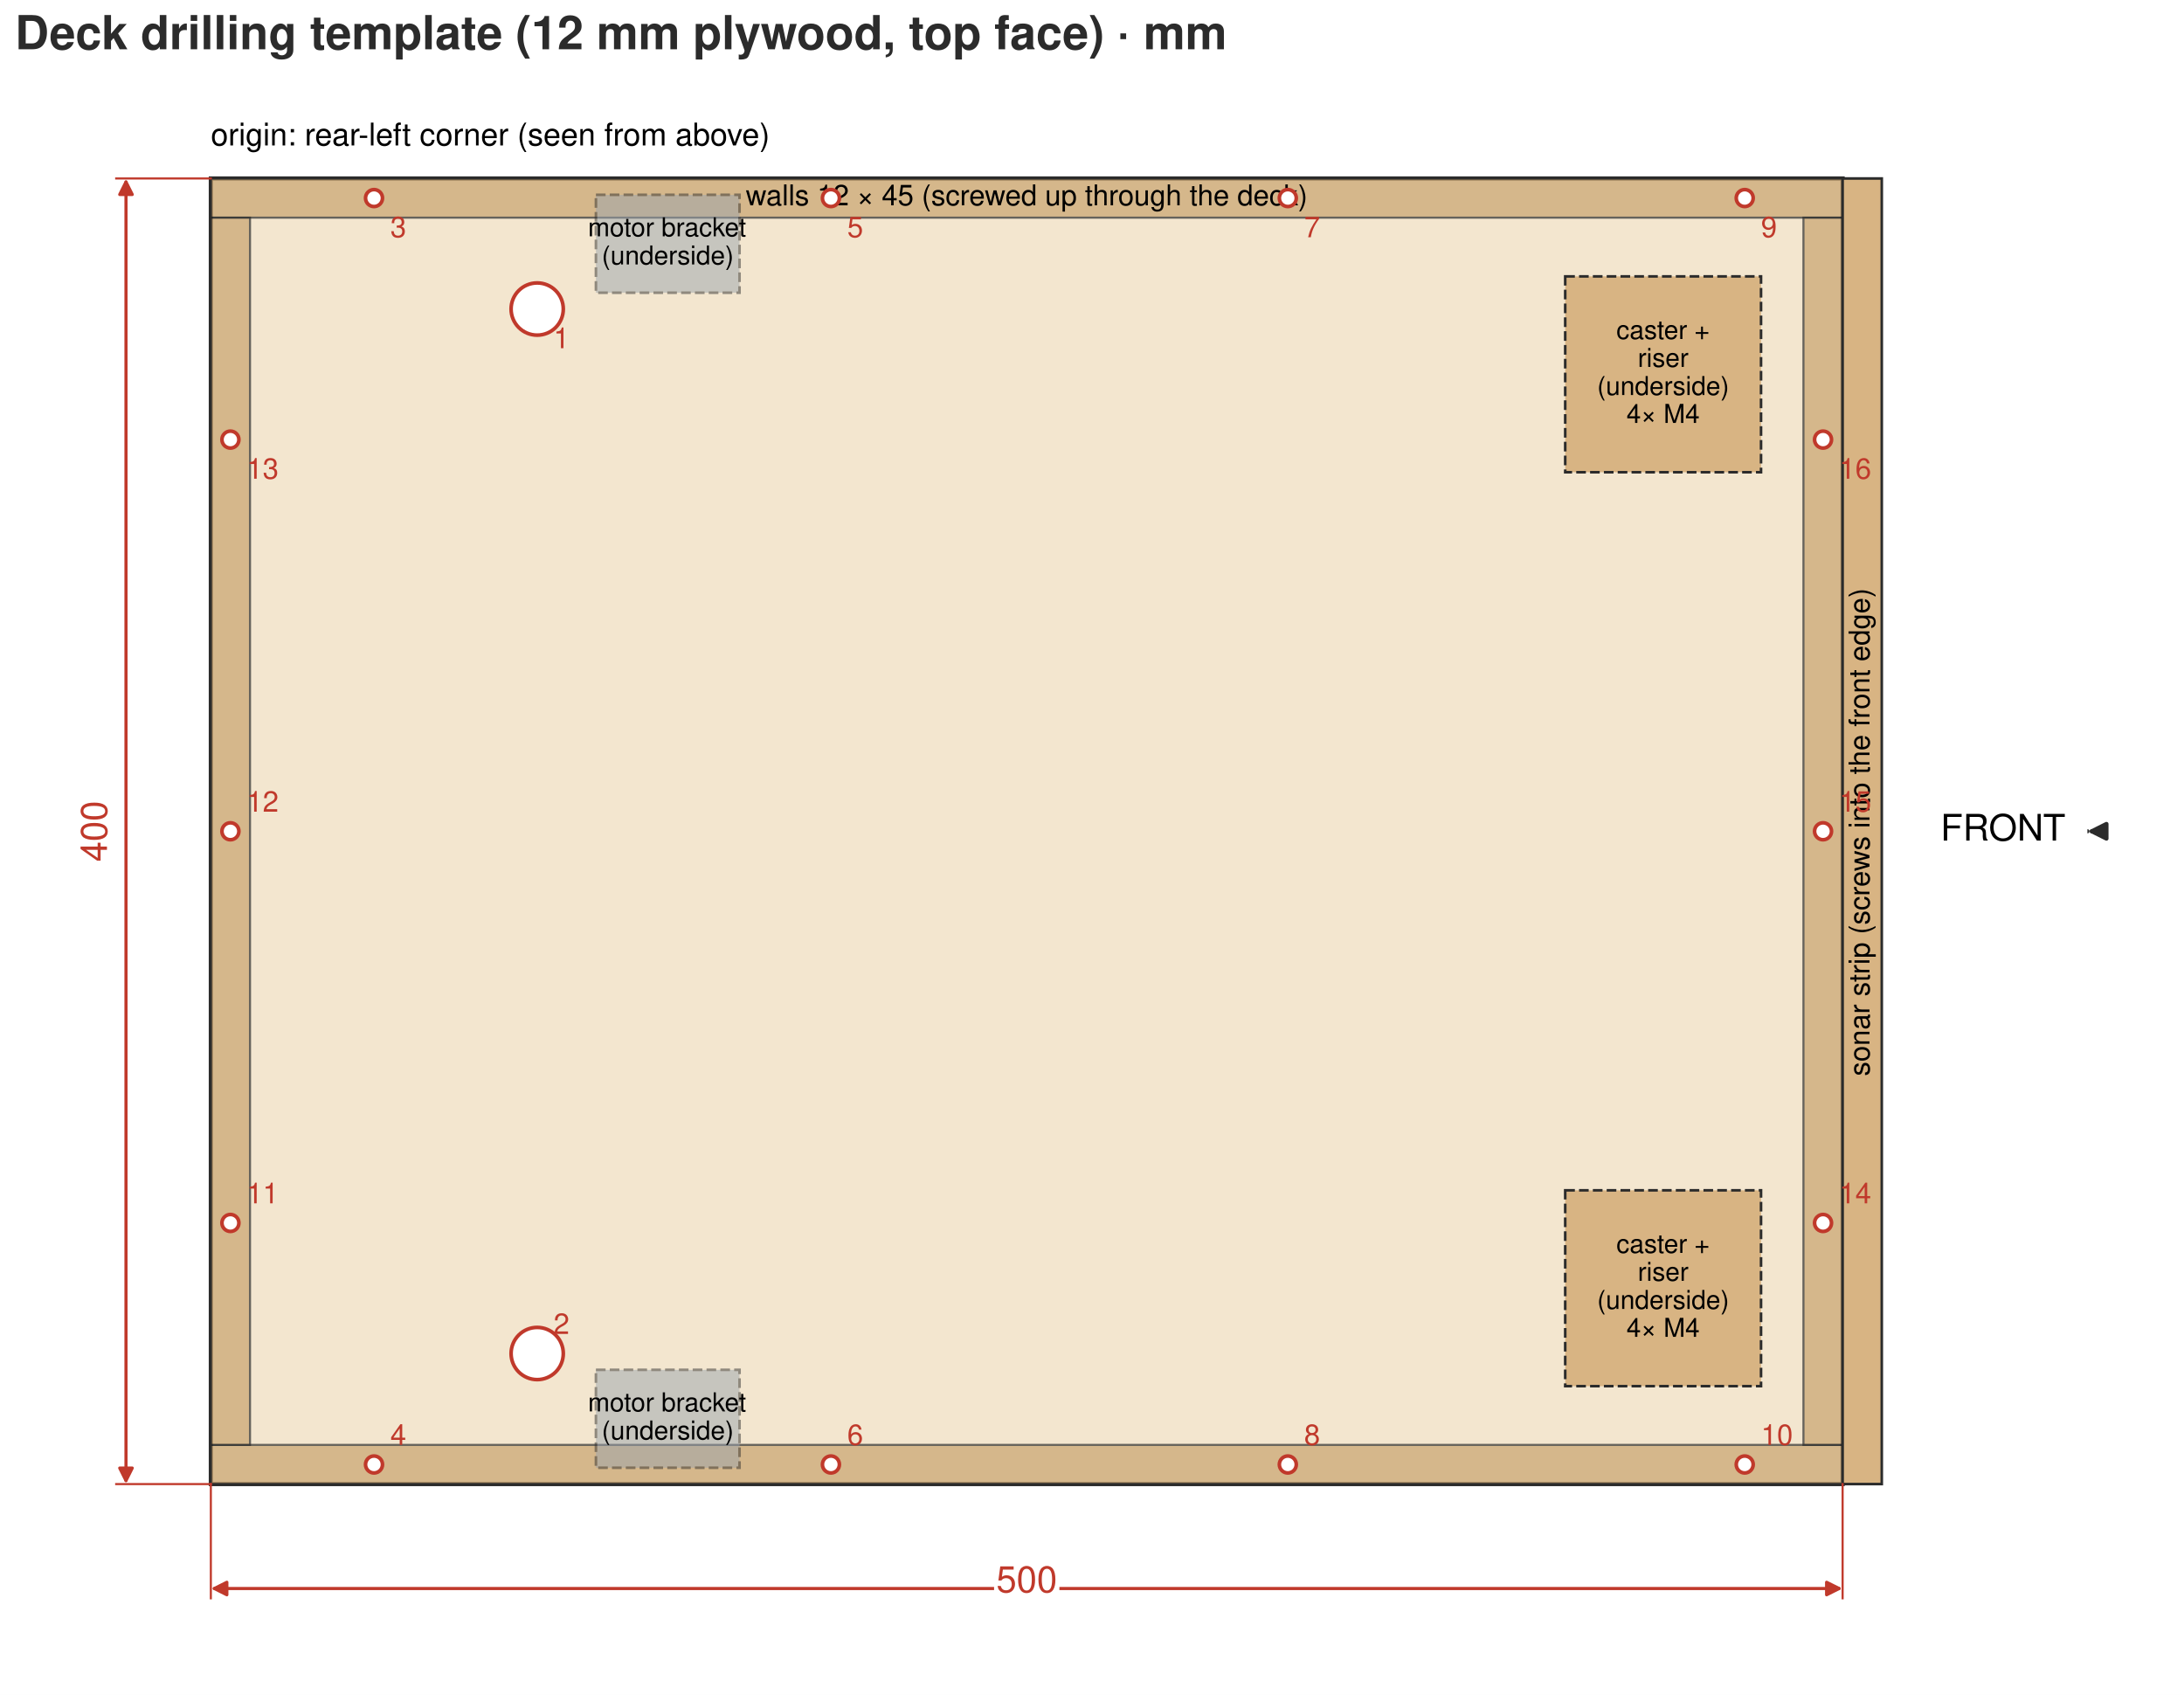
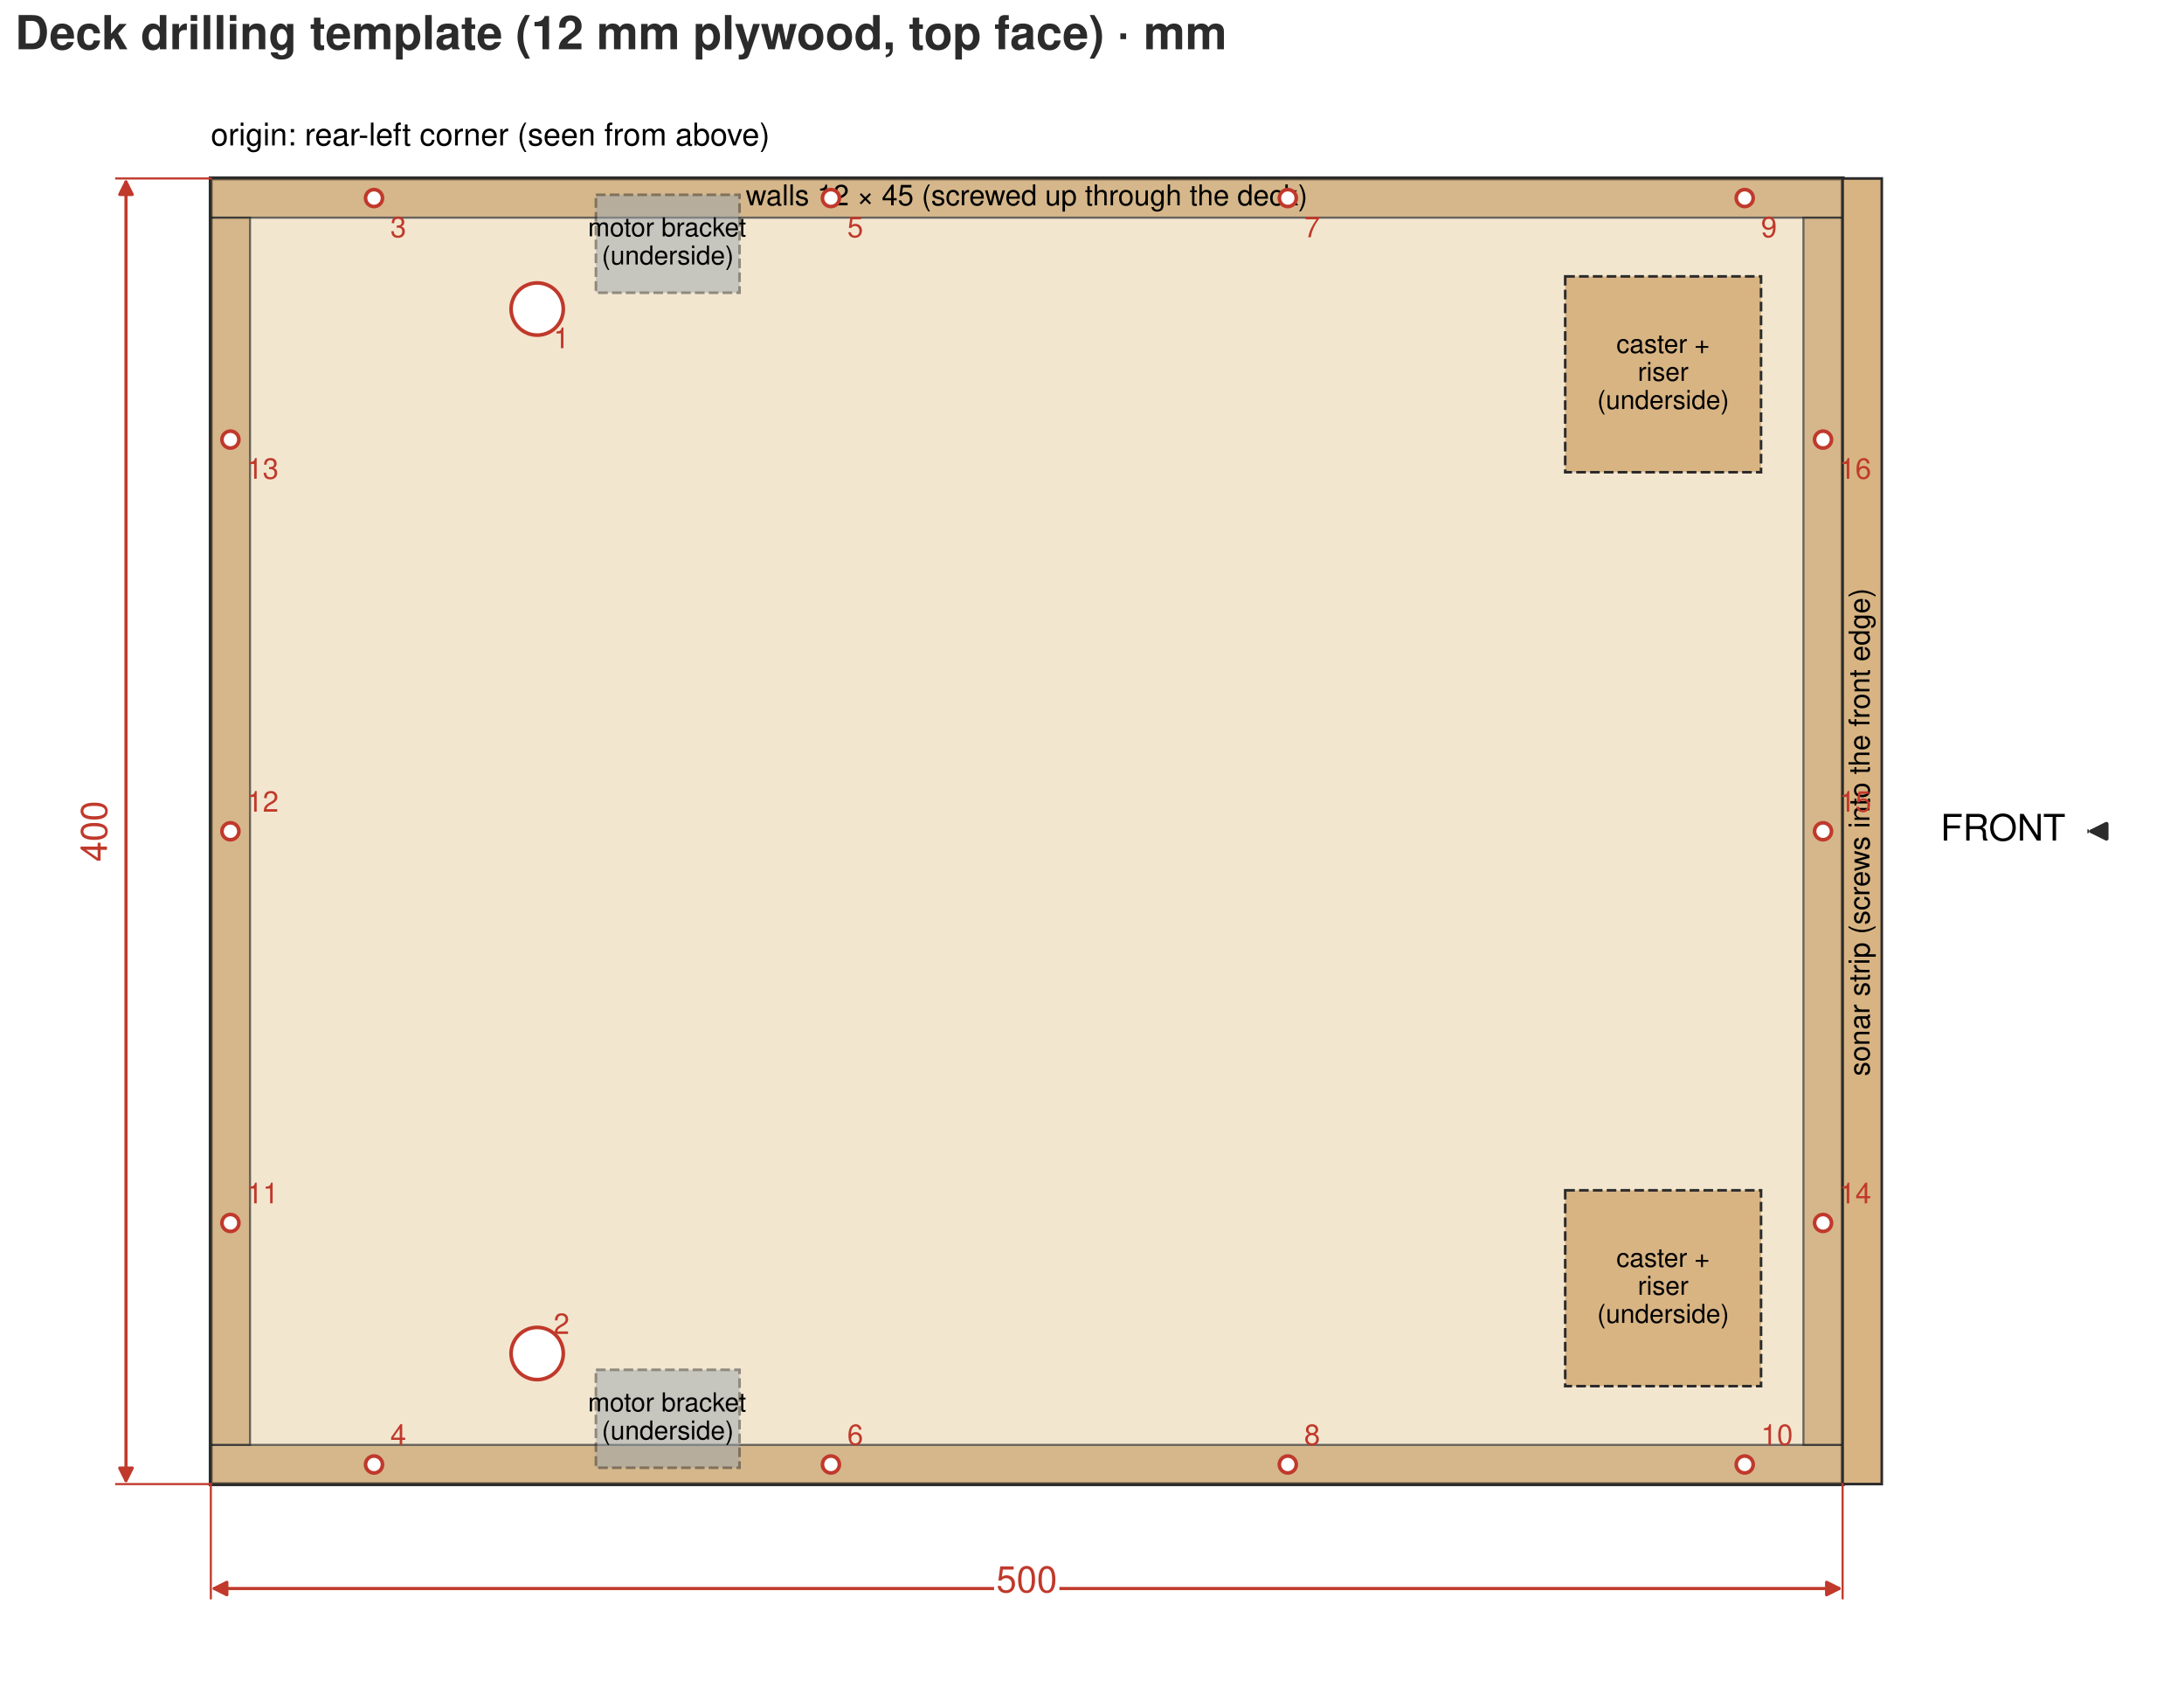
<svg xmlns="http://www.w3.org/2000/svg" width="418.68pt" height="324.883pt" viewBox="0 0 418.68 324.883" version="1.1">
  <defs>
    <style type="text/css">*{stroke-linejoin: round; stroke-linecap: butt}</style>
  </defs>
  <g id="figure_1">
    <g id="patch_1">
      <path d="M 0 324.883  L 418.68 324.883  L 418.68 0  L 0 0  z " style="fill: #ffffff" />
    </g>
    <g id="axes_1">
      <g id="patch_2">
-         <path d="M 40.418 34.211  L 353.236 34.211  L 353.236 284.465  L 40.418 284.465  z " clip-path="url(#p97b54b039e)" style="fill: #f3e6cf; stroke: #2b2b2b; stroke-width: 0.8; stroke-linejoin: miter" />
+         <path d="M 40.418 34.211  L 353.236 34.211  L 353.236 284.465  L 40.418 284.465  z " clip-path="url(#p52369a4476)" style="fill: #f3e6cf; stroke: #2b2b2b; stroke-width: 0.8; stroke-linejoin: miter" />
      </g>
      <g id="patch_3">
-         <path d="M 40.418 34.211  L 353.236 34.211  L 353.236 41.718  L 40.418 41.718  z " clip-path="url(#p97b54b039e)" style="fill: #c9a26d; opacity: 0.7; stroke: #2b2b2b; stroke-width: 0.4; stroke-linejoin: miter" />
+         <path d="M 40.418 34.211  L 353.236 34.211  L 353.236 41.718  L 40.418 41.718  z " clip-path="url(#p52369a4476)" style="fill: #c9a26d; opacity: 0.7; stroke: #2b2b2b; stroke-width: 0.4; stroke-linejoin: miter" />
      </g>
      <g id="patch_4">
-         <path d="M 40.418 276.958  L 353.236 276.958  L 353.236 284.465  L 40.418 284.465  z " clip-path="url(#p97b54b039e)" style="fill: #c9a26d; opacity: 0.7; stroke: #2b2b2b; stroke-width: 0.4; stroke-linejoin: miter" />
+         <path d="M 40.418 276.958  L 353.236 276.958  L 353.236 284.465  L 40.418 284.465  z " clip-path="url(#p52369a4476)" style="fill: #c9a26d; opacity: 0.7; stroke: #2b2b2b; stroke-width: 0.4; stroke-linejoin: miter" />
      </g>
      <g id="patch_5">
-         <path d="M 40.418 41.718  L 47.926 41.718  L 47.926 276.958  L 40.418 276.958  z " clip-path="url(#p97b54b039e)" style="fill: #c9a26d; opacity: 0.7; stroke: #2b2b2b; stroke-width: 0.4; stroke-linejoin: miter" />
+         <path d="M 40.418 41.718  L 47.926 41.718  L 47.926 276.958  L 40.418 276.958  z " clip-path="url(#p52369a4476)" style="fill: #c9a26d; opacity: 0.7; stroke: #2b2b2b; stroke-width: 0.4; stroke-linejoin: miter" />
      </g>
      <g id="patch_6">
-         <path d="M 345.729 41.718  L 353.236 41.718  L 353.236 276.958  L 345.729 276.958  z " clip-path="url(#p97b54b039e)" style="fill: #c9a26d; opacity: 0.7; stroke: #2b2b2b; stroke-width: 0.4; stroke-linejoin: miter" />
+         <path d="M 345.729 41.718  L 353.236 41.718  L 353.236 276.958  L 345.729 276.958  z " clip-path="url(#p52369a4476)" style="fill: #c9a26d; opacity: 0.7; stroke: #2b2b2b; stroke-width: 0.4; stroke-linejoin: miter" />
      </g>
      <g id="patch_7">
-         <path d="M 114.243 37.339  L 141.771 37.339  L 141.771 56.108  L 114.243 56.108  z " clip-path="url(#p97b54b039e)" style="fill: #9aa3ad; opacity: 0.5; stroke-dasharray: 1.85,0.8; stroke-dashoffset: 0; stroke: #2b2b2b; stroke-width: 0.5; stroke-linejoin: miter" />
+         <path d="M 114.243 37.339  L 141.771 37.339  L 141.771 56.108  L 114.243 56.108  z " clip-path="url(#p52369a4476)" style="fill: #9aa3ad; opacity: 0.5; stroke-dasharray: 1.85,0.8; stroke-dashoffset: 0; stroke: #2b2b2b; stroke-width: 0.5; stroke-linejoin: miter" />
      </g>
      <g id="patch_8">
-         <path d="M 300.057 52.98  L 337.595 52.98  L 337.595 90.518  L 300.057 90.518  z " clip-path="url(#p97b54b039e)" style="fill: #d8b483; stroke-dasharray: 1.85,0.8; stroke-dashoffset: 0; stroke: #2b2b2b; stroke-width: 0.5; stroke-linejoin: miter" />
+         <path d="M 300.057 52.98  L 337.595 52.98  L 337.595 90.518  L 300.057 90.518  z " clip-path="url(#p52369a4476)" style="fill: #d8b483; stroke-dasharray: 1.85,0.8; stroke-dashoffset: 0; stroke: #2b2b2b; stroke-width: 0.5; stroke-linejoin: miter" />
      </g>
      <g id="patch_9">
-         <path d="M 114.243 262.568  L 141.771 262.568  L 141.771 281.337  L 114.243 281.337  z " clip-path="url(#p97b54b039e)" style="fill: #9aa3ad; opacity: 0.5; stroke-dasharray: 1.85,0.8; stroke-dashoffset: 0; stroke: #2b2b2b; stroke-width: 0.5; stroke-linejoin: miter" />
+         <path d="M 114.243 262.568  L 141.771 262.568  L 141.771 281.337  L 114.243 281.337  z " clip-path="url(#p52369a4476)" style="fill: #9aa3ad; opacity: 0.5; stroke-dasharray: 1.85,0.8; stroke-dashoffset: 0; stroke: #2b2b2b; stroke-width: 0.5; stroke-linejoin: miter" />
      </g>
      <g id="patch_10">
-         <path d="M 300.057 228.158  L 337.595 228.158  L 337.595 265.696  L 300.057 265.696  z " clip-path="url(#p97b54b039e)" style="fill: #d8b483; stroke-dasharray: 1.85,0.8; stroke-dashoffset: 0; stroke: #2b2b2b; stroke-width: 0.5; stroke-linejoin: miter" />
+         <path d="M 300.057 228.158  L 337.595 228.158  L 337.595 265.696  L 300.057 265.696  z " clip-path="url(#p52369a4476)" style="fill: #d8b483; stroke-dasharray: 1.85,0.8; stroke-dashoffset: 0; stroke: #2b2b2b; stroke-width: 0.5; stroke-linejoin: miter" />
      </g>
      <g id="patch_11">
-         <path d="M 353.236 34.211  L 360.744 34.211  L 360.744 284.465  L 353.236 284.465  z " clip-path="url(#p97b54b039e)" style="fill: #d8b483; stroke: #2b2b2b; stroke-width: 0.5; stroke-linejoin: miter" />
+         <path d="M 353.236 34.211  L 360.744 34.211  L 360.744 284.465  L 353.236 284.465  z " clip-path="url(#p52369a4476)" style="fill: #d8b483; stroke: #2b2b2b; stroke-width: 0.5; stroke-linejoin: miter" />
      </g>
      <g id="text_1">
        <text style="font-size: 5.5px; font-family: 'Helvetica'; text-anchor: middle" x="196.827" y="39.361" transform="rotate(-0 196.8273 39.36096)">walls 12 × 45 (screwed up through the deck)</text>
      </g>
      <g id="text_2">
        <text style="font-size: 5px; font-family: 'Helvetica'" transform="translate(112.7252 45.30049)">motor bracket</text>
        <text style="font-size: 5px; font-family: 'Helvetica'" transform="translate(115.3631 50.6908)">(underside)</text>
      </g>
      <g id="text_3">
-         <text style="font-size: 5px; font-family: 'Helvetica'" transform="translate(309.8643 64.9797)">caster +</text>
-         <text style="font-size: 5px; font-family: 'Helvetica'" transform="translate(313.9658 70.32595)">riser</text>
-         <text style="font-size: 5px; font-family: 'Helvetica'" transform="translate(306.1822 75.71626)">(underside)</text>
-         <text style="font-size: 5px; font-family: 'Helvetica'" transform="translate(311.8088 81.06251)">4× M4</text>
+         <text style="font-size: 5px; font-family: 'Helvetica'" transform="translate(309.8643 67.65282)">caster +</text>
+         <text style="font-size: 5px; font-family: 'Helvetica'" transform="translate(313.9658 72.99907)">riser</text>
+         <text style="font-size: 5px; font-family: 'Helvetica'" transform="translate(306.1822 78.38938)">(underside)</text>
      </g>
      <g id="text_4">
        <text style="font-size: 5px; font-family: 'Helvetica'" transform="translate(112.7252 270.5296)">motor bracket</text>
        <text style="font-size: 5px; font-family: 'Helvetica'" transform="translate(115.3631 275.9199)">(underside)</text>
      </g>
      <g id="text_5">
-         <text style="font-size: 5px; font-family: 'Helvetica'" transform="translate(309.8643 240.1579)">caster +</text>
-         <text style="font-size: 5px; font-family: 'Helvetica'" transform="translate(313.9658 245.5041)">riser</text>
-         <text style="font-size: 5px; font-family: 'Helvetica'" transform="translate(306.1822 250.8944)">(underside)</text>
-         <text style="font-size: 5px; font-family: 'Helvetica'" transform="translate(311.8088 256.2407)">4× M4</text>
+         <text style="font-size: 5px; font-family: 'Helvetica'" transform="translate(309.8643 242.831)">caster +</text>
+         <text style="font-size: 5px; font-family: 'Helvetica'" transform="translate(313.9658 248.1773)">riser</text>
+         <text style="font-size: 5px; font-family: 'Helvetica'" transform="translate(306.1822 253.5676)">(underside)</text>
      </g>
      <g id="text_6">
        <text style="font-size: 5.5px; font-family: 'Helvetica'" transform="translate(358.3867 206.2577) rotate(-90)">sonar strip (screws into the front edge)</text>
      </g>
      <g id="patch_12">
        <path d="M 401.01 159.338  Q 400.137 159.338 400.159 159.338  " style="fill: none; stroke: #2b2b2b; stroke-width: 0.8; stroke-linecap: round" />
        <path d="M 403.81 160.738  L 401.01 159.338  L 403.81 157.938  z " style="fill: #2b2b2b; stroke: #2b2b2b; stroke-width: 0.8; stroke-linecap: round" />
      </g>
      <g id="text_7">
        <text style="font-size: 7px; font-family: 'Helvetica'; text-anchor: start" x="372.005" y="161.119" transform="rotate(-0 372.0055 161.1191)">FRONT</text>
      </g>
      <g id="text_8">
        <text style="font-size: 6px; font-family: 'Helvetica'; text-anchor: start" x="40.418" y="27.878" transform="rotate(-0 40.41818 27.87806)">origin: rear-left corner (seen from above)</text>
      </g>
      <g id="text_9">
        <text style="font-weight: 700; font-size: 9px; font-family: 'Helvetica'; text-anchor: start; fill: #2b2b2b" x="2.88" y="9.442" transform="rotate(-0 2.88 9.441562)">Deck drilling template (12 mm plywood, top face)  ·  mm</text>
      </g>
      <g id="patch_13">
-         <path d="M 102.982 54.231  C 104.309 54.231 105.582 54.758 106.521 55.697  C 107.46 56.636 107.987 57.909 107.987 59.236  C 107.987 60.563 107.46 61.837 106.521 62.775  C 105.582 63.714 104.309 64.241 102.982 64.241  C 101.654 64.241 100.381 63.714 99.443 62.775  C 98.504 61.837 97.977 60.563 97.977 59.236  C 97.977 57.909 98.504 56.636 99.443 55.697  C 100.381 54.758 101.654 54.231 102.982 54.231  z " clip-path="url(#p97b54b039e)" style="fill: #ffffff; stroke: #c0392b; stroke-width: 0.7; stroke-linejoin: miter" />
+         <path d="M 102.982 54.231  C 104.309 54.231 105.582 54.758 106.521 55.697  C 107.46 56.636 107.987 57.909 107.987 59.236  C 107.987 60.563 107.46 61.837 106.521 62.775  C 105.582 63.714 104.309 64.241 102.982 64.241  C 101.654 64.241 100.381 63.714 99.443 62.775  C 98.504 61.837 97.977 60.563 97.977 59.236  C 97.977 57.909 98.504 56.636 99.443 55.697  C 100.381 54.758 101.654 54.231 102.982 54.231  z " clip-path="url(#p52369a4476)" style="fill: #ffffff; stroke: #c0392b; stroke-width: 0.7; stroke-linejoin: miter" />
      </g>
      <g id="patch_14">
-         <path d="M 102.982 254.435  C 104.309 254.435 105.582 254.962 106.521 255.901  C 107.46 256.839 107.987 258.112 107.987 259.44  C 107.987 260.767 107.46 262.04 106.521 262.979  C 105.582 263.917 104.309 264.445 102.982 264.445  C 101.654 264.445 100.381 263.917 99.443 262.979  C 98.504 262.04 97.977 260.767 97.977 259.44  C 97.977 258.112 98.504 256.839 99.443 255.901  C 100.381 254.962 101.654 254.435 102.982 254.435  z " clip-path="url(#p97b54b039e)" style="fill: #ffffff; stroke: #c0392b; stroke-width: 0.7; stroke-linejoin: miter" />
+         <path d="M 102.982 254.435  C 104.309 254.435 105.582 254.962 106.521 255.901  C 107.46 256.839 107.987 258.112 107.987 259.44  C 107.987 260.767 107.46 262.04 106.521 262.979  C 105.582 263.917 104.309 264.445 102.982 264.445  C 101.654 264.445 100.381 263.917 99.443 262.979  C 98.504 262.04 97.977 260.767 97.977 259.44  C 97.977 258.112 98.504 256.839 99.443 255.901  C 100.381 254.962 101.654 254.435 102.982 254.435  z " clip-path="url(#p52369a4476)" style="fill: #ffffff; stroke: #c0392b; stroke-width: 0.7; stroke-linejoin: miter" />
      </g>
      <g id="patch_15">
-         <path d="M 71.7 36.338  C 72.131 36.338 72.545 36.509 72.85 36.814  C 73.155 37.119 73.327 37.533 73.327 37.964  C 73.327 38.396 73.155 38.81 72.85 39.115  C 72.545 39.42 72.131 39.591 71.7 39.591  C 71.269 39.591 70.855 39.42 70.55 39.115  C 70.245 38.81 70.073 38.396 70.073 37.964  C 70.073 37.533 70.245 37.119 70.55 36.814  C 70.855 36.509 71.269 36.338 71.7 36.338  z " clip-path="url(#p97b54b039e)" style="fill: #ffffff; stroke: #c0392b; stroke-width: 0.7; stroke-linejoin: miter" />
+         <path d="M 71.7 36.338  C 72.131 36.338 72.545 36.509 72.85 36.814  C 73.155 37.119 73.327 37.533 73.327 37.964  C 73.327 38.396 73.155 38.81 72.85 39.115  C 72.545 39.42 72.131 39.591 71.7 39.591  C 71.269 39.591 70.855 39.42 70.55 39.115  C 70.245 38.81 70.073 38.396 70.073 37.964  C 70.073 37.533 70.245 37.119 70.55 36.814  C 70.855 36.509 71.269 36.338 71.7 36.338  z " clip-path="url(#p52369a4476)" style="fill: #ffffff; stroke: #c0392b; stroke-width: 0.7; stroke-linejoin: miter" />
      </g>
      <g id="patch_16">
-         <path d="M 71.7 279.085  C 72.131 279.085 72.545 279.256 72.85 279.561  C 73.155 279.866 73.327 280.28 73.327 280.711  C 73.327 281.143 73.155 281.557 72.85 281.862  C 72.545 282.167 72.131 282.338 71.7 282.338  C 71.269 282.338 70.855 282.167 70.55 281.862  C 70.245 281.557 70.073 281.143 70.073 280.711  C 70.073 280.28 70.245 279.866 70.55 279.561  C 70.855 279.256 71.269 279.085 71.7 279.085  z " clip-path="url(#p97b54b039e)" style="fill: #ffffff; stroke: #c0392b; stroke-width: 0.7; stroke-linejoin: miter" />
+         <path d="M 71.7 279.085  C 72.131 279.085 72.545 279.256 72.85 279.561  C 73.155 279.866 73.327 280.28 73.327 280.711  C 73.327 281.143 73.155 281.557 72.85 281.862  C 72.545 282.167 72.131 282.338 71.7 282.338  C 71.269 282.338 70.855 282.167 70.55 281.862  C 70.245 281.557 70.073 281.143 70.073 280.711  C 70.073 280.28 70.245 279.866 70.55 279.561  C 70.855 279.256 71.269 279.085 71.7 279.085  z " clip-path="url(#p52369a4476)" style="fill: #ffffff; stroke: #c0392b; stroke-width: 0.7; stroke-linejoin: miter" />
      </g>
      <g id="patch_17">
-         <path d="M 159.289 36.338  C 159.72 36.338 160.134 36.509 160.439 36.814  C 160.744 37.119 160.916 37.533 160.916 37.964  C 160.916 38.396 160.744 38.81 160.439 39.115  C 160.134 39.42 159.72 39.591 159.289 39.591  C 158.858 39.591 158.444 39.42 158.139 39.115  C 157.834 38.81 157.662 38.396 157.662 37.964  C 157.662 37.533 157.834 37.119 158.139 36.814  C 158.444 36.509 158.858 36.338 159.289 36.338  z " clip-path="url(#p97b54b039e)" style="fill: #ffffff; stroke: #c0392b; stroke-width: 0.7; stroke-linejoin: miter" />
+         <path d="M 159.289 36.338  C 159.72 36.338 160.134 36.509 160.439 36.814  C 160.744 37.119 160.916 37.533 160.916 37.964  C 160.916 38.396 160.744 38.81 160.439 39.115  C 160.134 39.42 159.72 39.591 159.289 39.591  C 158.858 39.591 158.444 39.42 158.139 39.115  C 157.834 38.81 157.662 38.396 157.662 37.964  C 157.662 37.533 157.834 37.119 158.139 36.814  C 158.444 36.509 158.858 36.338 159.289 36.338  z " clip-path="url(#p52369a4476)" style="fill: #ffffff; stroke: #c0392b; stroke-width: 0.7; stroke-linejoin: miter" />
      </g>
      <g id="patch_18">
-         <path d="M 159.289 279.085  C 159.72 279.085 160.134 279.256 160.439 279.561  C 160.744 279.866 160.916 280.28 160.916 280.711  C 160.916 281.143 160.744 281.557 160.439 281.862  C 160.134 282.167 159.72 282.338 159.289 282.338  C 158.858 282.338 158.444 282.167 158.139 281.862  C 157.834 281.557 157.662 281.143 157.662 280.711  C 157.662 280.28 157.834 279.866 158.139 279.561  C 158.444 279.256 158.858 279.085 159.289 279.085  z " clip-path="url(#p97b54b039e)" style="fill: #ffffff; stroke: #c0392b; stroke-width: 0.7; stroke-linejoin: miter" />
+         <path d="M 159.289 279.085  C 159.72 279.085 160.134 279.256 160.439 279.561  C 160.744 279.866 160.916 280.28 160.916 280.711  C 160.916 281.143 160.744 281.557 160.439 281.862  C 160.134 282.167 159.72 282.338 159.289 282.338  C 158.858 282.338 158.444 282.167 158.139 281.862  C 157.834 281.557 157.662 281.143 157.662 280.711  C 157.662 280.28 157.834 279.866 158.139 279.561  C 158.444 279.256 158.858 279.085 159.289 279.085  z " clip-path="url(#p52369a4476)" style="fill: #ffffff; stroke: #c0392b; stroke-width: 0.7; stroke-linejoin: miter" />
      </g>
      <g id="patch_19">
-         <path d="M 246.878 36.338  C 247.31 36.338 247.723 36.509 248.028 36.814  C 248.333 37.119 248.505 37.533 248.505 37.964  C 248.505 38.396 248.333 38.81 248.028 39.115  C 247.723 39.42 247.31 39.591 246.878 39.591  C 246.447 39.591 246.033 39.42 245.728 39.115  C 245.423 38.81 245.252 38.396 245.252 37.964  C 245.252 37.533 245.423 37.119 245.728 36.814  C 246.033 36.509 246.447 36.338 246.878 36.338  z " clip-path="url(#p97b54b039e)" style="fill: #ffffff; stroke: #c0392b; stroke-width: 0.7; stroke-linejoin: miter" />
+         <path d="M 246.878 36.338  C 247.31 36.338 247.723 36.509 248.028 36.814  C 248.333 37.119 248.505 37.533 248.505 37.964  C 248.505 38.396 248.333 38.81 248.028 39.115  C 247.723 39.42 247.31 39.591 246.878 39.591  C 246.447 39.591 246.033 39.42 245.728 39.115  C 245.423 38.81 245.252 38.396 245.252 37.964  C 245.252 37.533 245.423 37.119 245.728 36.814  C 246.033 36.509 246.447 36.338 246.878 36.338  z " clip-path="url(#p52369a4476)" style="fill: #ffffff; stroke: #c0392b; stroke-width: 0.7; stroke-linejoin: miter" />
      </g>
      <g id="patch_20">
-         <path d="M 246.878 279.085  C 247.31 279.085 247.723 279.256 248.028 279.561  C 248.333 279.866 248.505 280.28 248.505 280.711  C 248.505 281.143 248.333 281.557 248.028 281.862  C 247.723 282.167 247.31 282.338 246.878 282.338  C 246.447 282.338 246.033 282.167 245.728 281.862  C 245.423 281.557 245.252 281.143 245.252 280.711  C 245.252 280.28 245.423 279.866 245.728 279.561  C 246.033 279.256 246.447 279.085 246.878 279.085  z " clip-path="url(#p97b54b039e)" style="fill: #ffffff; stroke: #c0392b; stroke-width: 0.7; stroke-linejoin: miter" />
+         <path d="M 246.878 279.085  C 247.31 279.085 247.723 279.256 248.028 279.561  C 248.333 279.866 248.505 280.28 248.505 280.711  C 248.505 281.143 248.333 281.557 248.028 281.862  C 247.723 282.167 247.31 282.338 246.878 282.338  C 246.447 282.338 246.033 282.167 245.728 281.862  C 245.423 281.557 245.252 281.143 245.252 280.711  C 245.252 280.28 245.423 279.866 245.728 279.561  C 246.033 279.256 246.447 279.085 246.878 279.085  z " clip-path="url(#p52369a4476)" style="fill: #ffffff; stroke: #c0392b; stroke-width: 0.7; stroke-linejoin: miter" />
      </g>
      <g id="patch_21">
-         <path d="M 334.467 36.338  C 334.899 36.338 335.312 36.509 335.617 36.814  C 335.923 37.119 336.094 37.533 336.094 37.964  C 336.094 38.396 335.923 38.81 335.617 39.115  C 335.312 39.42 334.899 39.591 334.467 39.591  C 334.036 39.591 333.622 39.42 333.317 39.115  C 333.012 38.81 332.841 38.396 332.841 37.964  C 332.841 37.533 333.012 37.119 333.317 36.814  C 333.622 36.509 334.036 36.338 334.467 36.338  z " clip-path="url(#p97b54b039e)" style="fill: #ffffff; stroke: #c0392b; stroke-width: 0.7; stroke-linejoin: miter" />
+         <path d="M 334.467 36.338  C 334.899 36.338 335.312 36.509 335.617 36.814  C 335.923 37.119 336.094 37.533 336.094 37.964  C 336.094 38.396 335.923 38.81 335.617 39.115  C 335.312 39.42 334.899 39.591 334.467 39.591  C 334.036 39.591 333.622 39.42 333.317 39.115  C 333.012 38.81 332.841 38.396 332.841 37.964  C 332.841 37.533 333.012 37.119 333.317 36.814  C 333.622 36.509 334.036 36.338 334.467 36.338  z " clip-path="url(#p52369a4476)" style="fill: #ffffff; stroke: #c0392b; stroke-width: 0.7; stroke-linejoin: miter" />
      </g>
      <g id="patch_22">
-         <path d="M 334.467 279.085  C 334.899 279.085 335.312 279.256 335.617 279.561  C 335.923 279.866 336.094 280.28 336.094 280.711  C 336.094 281.143 335.923 281.557 335.617 281.862  C 335.312 282.167 334.899 282.338 334.467 282.338  C 334.036 282.338 333.622 282.167 333.317 281.862  C 333.012 281.557 332.841 281.143 332.841 280.711  C 332.841 280.28 333.012 279.866 333.317 279.561  C 333.622 279.256 334.036 279.085 334.467 279.085  z " clip-path="url(#p97b54b039e)" style="fill: #ffffff; stroke: #c0392b; stroke-width: 0.7; stroke-linejoin: miter" />
+         <path d="M 334.467 279.085  C 334.899 279.085 335.312 279.256 335.617 279.561  C 335.923 279.866 336.094 280.28 336.094 280.711  C 336.094 281.143 335.923 281.557 335.617 281.862  C 335.312 282.167 334.899 282.338 334.467 282.338  C 334.036 282.338 333.622 282.167 333.317 281.862  C 333.012 281.557 332.841 281.143 332.841 280.711  C 332.841 280.28 333.012 279.866 333.317 279.561  C 333.622 279.256 334.036 279.085 334.467 279.085  z " clip-path="url(#p52369a4476)" style="fill: #ffffff; stroke: #c0392b; stroke-width: 0.7; stroke-linejoin: miter" />
      </g>
      <g id="patch_23">
-         <path d="M 44.172 232.788  C 44.603 232.788 45.017 232.959 45.322 233.264  C 45.627 233.569 45.799 233.983 45.799 234.414  C 45.799 234.846 45.627 235.259 45.322 235.565  C 45.017 235.87 44.603 236.041 44.172 236.041  C 43.741 236.041 43.327 235.87 43.022 235.565  C 42.717 235.259 42.545 234.846 42.545 234.414  C 42.545 233.983 42.717 233.569 43.022 233.264  C 43.327 232.959 43.741 232.788 44.172 232.788  z " clip-path="url(#p97b54b039e)" style="fill: #ffffff; stroke: #c0392b; stroke-width: 0.7; stroke-linejoin: miter" />
+         <path d="M 44.172 232.788  C 44.603 232.788 45.017 232.959 45.322 233.264  C 45.627 233.569 45.799 233.983 45.799 234.414  C 45.799 234.846 45.627 235.259 45.322 235.565  C 45.017 235.87 44.603 236.041 44.172 236.041  C 43.741 236.041 43.327 235.87 43.022 235.565  C 42.717 235.259 42.545 234.846 42.545 234.414  C 42.545 233.983 42.717 233.569 43.022 233.264  C 43.327 232.959 43.741 232.788 44.172 232.788  z " clip-path="url(#p52369a4476)" style="fill: #ffffff; stroke: #c0392b; stroke-width: 0.7; stroke-linejoin: miter" />
      </g>
      <g id="patch_24">
-         <path d="M 44.172 157.711  C 44.603 157.711 45.017 157.883 45.322 158.188  C 45.627 158.493 45.799 158.907 45.799 159.338  C 45.799 159.769 45.627 160.183 45.322 160.488  C 45.017 160.793 44.603 160.965 44.172 160.965  C 43.741 160.965 43.327 160.793 43.022 160.488  C 42.717 160.183 42.545 159.769 42.545 159.338  C 42.545 158.907 42.717 158.493 43.022 158.188  C 43.327 157.883 43.741 157.711 44.172 157.711  z " clip-path="url(#p97b54b039e)" style="fill: #ffffff; stroke: #c0392b; stroke-width: 0.7; stroke-linejoin: miter" />
+         <path d="M 44.172 157.711  C 44.603 157.711 45.017 157.883 45.322 158.188  C 45.627 158.493 45.799 158.907 45.799 159.338  C 45.799 159.769 45.627 160.183 45.322 160.488  C 45.017 160.793 44.603 160.965 44.172 160.965  C 43.741 160.965 43.327 160.793 43.022 160.488  C 42.717 160.183 42.545 159.769 42.545 159.338  C 42.545 158.907 42.717 158.493 43.022 158.188  C 43.327 157.883 43.741 157.711 44.172 157.711  z " clip-path="url(#p52369a4476)" style="fill: #ffffff; stroke: #c0392b; stroke-width: 0.7; stroke-linejoin: miter" />
      </g>
      <g id="patch_25">
-         <path d="M 44.172 82.635  C 44.603 82.635 45.017 82.806 45.322 83.111  C 45.627 83.416 45.799 83.83 45.799 84.262  C 45.799 84.693 45.627 85.107 45.322 85.412  C 45.017 85.717 44.603 85.888 44.172 85.888  C 43.741 85.888 43.327 85.717 43.022 85.412  C 42.717 85.107 42.545 84.693 42.545 84.262  C 42.545 83.83 42.717 83.416 43.022 83.111  C 43.327 82.806 43.741 82.635 44.172 82.635  z " clip-path="url(#p97b54b039e)" style="fill: #ffffff; stroke: #c0392b; stroke-width: 0.7; stroke-linejoin: miter" />
+         <path d="M 44.172 82.635  C 44.603 82.635 45.017 82.806 45.322 83.111  C 45.627 83.416 45.799 83.83 45.799 84.262  C 45.799 84.693 45.627 85.107 45.322 85.412  C 45.017 85.717 44.603 85.888 44.172 85.888  C 43.741 85.888 43.327 85.717 43.022 85.412  C 42.717 85.107 42.545 84.693 42.545 84.262  C 42.545 83.83 42.717 83.416 43.022 83.111  C 43.327 82.806 43.741 82.635 44.172 82.635  z " clip-path="url(#p52369a4476)" style="fill: #ffffff; stroke: #c0392b; stroke-width: 0.7; stroke-linejoin: miter" />
      </g>
      <g id="patch_26">
-         <path d="M 349.483 232.788  C 349.914 232.788 350.328 232.959 350.633 233.264  C 350.938 233.569 351.109 233.983 351.109 234.414  C 351.109 234.846 350.938 235.259 350.633 235.565  C 350.328 235.87 349.914 236.041 349.483 236.041  C 349.051 236.041 348.637 235.87 348.332 235.565  C 348.027 235.259 347.856 234.846 347.856 234.414  C 347.856 233.983 348.027 233.569 348.332 233.264  C 348.637 232.959 349.051 232.788 349.483 232.788  z " clip-path="url(#p97b54b039e)" style="fill: #ffffff; stroke: #c0392b; stroke-width: 0.7; stroke-linejoin: miter" />
+         <path d="M 349.483 232.788  C 349.914 232.788 350.328 232.959 350.633 233.264  C 350.938 233.569 351.109 233.983 351.109 234.414  C 351.109 234.846 350.938 235.259 350.633 235.565  C 350.328 235.87 349.914 236.041 349.483 236.041  C 349.051 236.041 348.637 235.87 348.332 235.565  C 348.027 235.259 347.856 234.846 347.856 234.414  C 347.856 233.983 348.027 233.569 348.332 233.264  C 348.637 232.959 349.051 232.788 349.483 232.788  z " clip-path="url(#p52369a4476)" style="fill: #ffffff; stroke: #c0392b; stroke-width: 0.7; stroke-linejoin: miter" />
      </g>
      <g id="patch_27">
-         <path d="M 349.483 157.711  C 349.914 157.711 350.328 157.883 350.633 158.188  C 350.938 158.493 351.109 158.907 351.109 159.338  C 351.109 159.769 350.938 160.183 350.633 160.488  C 350.328 160.793 349.914 160.965 349.483 160.965  C 349.051 160.965 348.637 160.793 348.332 160.488  C 348.027 160.183 347.856 159.769 347.856 159.338  C 347.856 158.907 348.027 158.493 348.332 158.188  C 348.637 157.883 349.051 157.711 349.483 157.711  z " clip-path="url(#p97b54b039e)" style="fill: #ffffff; stroke: #c0392b; stroke-width: 0.7; stroke-linejoin: miter" />
+         <path d="M 349.483 157.711  C 349.914 157.711 350.328 157.883 350.633 158.188  C 350.938 158.493 351.109 158.907 351.109 159.338  C 351.109 159.769 350.938 160.183 350.633 160.488  C 350.328 160.793 349.914 160.965 349.483 160.965  C 349.051 160.965 348.637 160.793 348.332 160.488  C 348.027 160.183 347.856 159.769 347.856 159.338  C 347.856 158.907 348.027 158.493 348.332 158.188  C 348.637 157.883 349.051 157.711 349.483 157.711  z " clip-path="url(#p52369a4476)" style="fill: #ffffff; stroke: #c0392b; stroke-width: 0.7; stroke-linejoin: miter" />
      </g>
      <g id="patch_28">
-         <path d="M 349.483 82.635  C 349.914 82.635 350.328 82.806 350.633 83.111  C 350.938 83.416 351.109 83.83 351.109 84.262  C 351.109 84.693 350.938 85.107 350.633 85.412  C 350.328 85.717 349.914 85.888 349.483 85.888  C 349.051 85.888 348.637 85.717 348.332 85.412  C 348.027 85.107 347.856 84.693 347.856 84.262  C 347.856 83.83 348.027 83.416 348.332 83.111  C 348.637 82.806 349.051 82.635 349.483 82.635  z " clip-path="url(#p97b54b039e)" style="fill: #ffffff; stroke: #c0392b; stroke-width: 0.7; stroke-linejoin: miter" />
+         <path d="M 349.483 82.635  C 349.914 82.635 350.328 82.806 350.633 83.111  C 350.938 83.416 351.109 83.83 351.109 84.262  C 351.109 84.693 350.938 85.107 350.633 85.412  C 350.328 85.717 349.914 85.888 349.483 85.888  C 349.051 85.888 348.637 85.717 348.332 85.412  C 348.027 85.107 347.856 84.693 347.856 84.262  C 347.856 83.83 348.027 83.416 348.332 83.111  C 348.637 82.806 349.051 82.635 349.483 82.635  z " clip-path="url(#p52369a4476)" style="fill: #ffffff; stroke: #c0392b; stroke-width: 0.7; stroke-linejoin: miter" />
      </g>
      <g id="line2d_1">
-         <path d="M 40.418 284.465  L 40.418 306.362  " clip-path="url(#p97b54b039e)" style="fill: none; stroke: #c0392b; stroke-width: 0.4; stroke-linecap: square" />
+         <path d="M 40.418 284.465  L 40.418 306.362  " clip-path="url(#p52369a4476)" style="fill: none; stroke: #c0392b; stroke-width: 0.4; stroke-linecap: square" />
      </g>
      <g id="line2d_2">
-         <path d="M 353.236 284.465  L 353.236 306.362  " clip-path="url(#p97b54b039e)" style="fill: none; stroke: #c0392b; stroke-width: 0.4; stroke-linecap: square" />
+         <path d="M 353.236 284.465  L 353.236 306.362  " clip-path="url(#p52369a4476)" style="fill: none; stroke: #c0392b; stroke-width: 0.4; stroke-linecap: square" />
      </g>
      <g id="patch_29">
        <path d="M 352.566 304.486  Q 196.827 304.486 41.089 304.486  " style="fill: none; stroke: #c0392b; stroke-width: 0.6; stroke-linecap: round" />
        <path d="M 350.166 303.286  L 352.566 304.486  L 350.166 305.686  z " style="fill: #c0392b; stroke: #c0392b; stroke-width: 0.6; stroke-linecap: round" />
        <path d="M 43.489 305.686  L 41.089 304.486  L 43.489 303.286  z " style="fill: #c0392b; stroke: #c0392b; stroke-width: 0.6; stroke-linecap: round" />
      </g>
      <g id="line2d_3">
-         <path d="M 40.418 34.211  L 22.275 34.211  " clip-path="url(#p97b54b039e)" style="fill: none; stroke: #c0392b; stroke-width: 0.4; stroke-linecap: square" />
+         <path d="M 40.418 34.211  L 22.275 34.211  " clip-path="url(#p52369a4476)" style="fill: none; stroke: #c0392b; stroke-width: 0.4; stroke-linecap: square" />
      </g>
      <g id="line2d_4">
-         <path d="M 40.418 284.465  L 22.275 284.465  " clip-path="url(#p97b54b039e)" style="fill: none; stroke: #c0392b; stroke-width: 0.4; stroke-linecap: square" />
+         <path d="M 40.418 284.465  L 22.275 284.465  " clip-path="url(#p52369a4476)" style="fill: none; stroke: #c0392b; stroke-width: 0.4; stroke-linecap: square" />
      </g>
      <g id="patch_30">
        <path d="M 24.152 283.794  Q 24.152 159.338 24.152 34.881  " style="fill: none; stroke: #c0392b; stroke-width: 0.6; stroke-linecap: round" />
        <path d="M 25.352 281.394  L 24.152 283.794  L 22.952 281.394  z " style="fill: #c0392b; stroke: #c0392b; stroke-width: 0.6; stroke-linecap: round" />
        <path d="M 22.952 37.281  L 24.152 34.881  L 25.352 37.281  z " style="fill: #c0392b; stroke: #c0392b; stroke-width: 0.6; stroke-linecap: round" />
      </g>
      <g id="text_10">
        <g id="patch_31">
          <path d="M 190.568 307.095  L 203.086 307.095  L 203.086 299.775  L 190.568 299.775  z " style="fill: #ffffff" />
        </g>
        <text style="font-size: 7px; font-family: 'Helvetica'; text-anchor: middle; fill: #c0392b" x="196.827" y="305.216" transform="rotate(-0 196.8273 305.2162)">500</text>
      </g>
      <g id="text_11">
        <g id="patch_32">
          <path d="M 22.382 165.597  L 22.382 153.079  L 15.061 153.079  L 15.061 165.597  z " style="fill: #ffffff" />
        </g>
        <text style="font-size: 7px; font-family: 'Helvetica'; fill: #c0392b" transform="translate(20.50285 165.1769) rotate(-90)">400</text>
      </g>
      <g id="text_12">
        <text style="font-size: 5.5px; font-family: 'Helvetica'; text-anchor: start; fill: #c0392b" x="106.11" y="66.744" transform="rotate(-0 106.11 66.74374)">1</text>
      </g>
      <g id="text_13">
        <text style="font-size: 5.5px; font-family: 'Helvetica'; text-anchor: start; fill: #c0392b" x="106.11" y="255.686" transform="rotate(-0 106.11 255.6859)">2</text>
      </g>
      <g id="text_14">
        <text style="font-size: 5.5px; font-family: 'Helvetica'; text-anchor: start; fill: #c0392b" x="74.828" y="45.472" transform="rotate(-0 74.82818 45.47211)">3</text>
      </g>
      <g id="text_15">
        <text style="font-size: 5.5px; font-family: 'Helvetica'; text-anchor: start; fill: #c0392b" x="74.828" y="276.958" transform="rotate(-0 74.82818 276.9576)">4</text>
      </g>
      <g id="text_16">
        <text style="font-size: 5.5px; font-family: 'Helvetica'; text-anchor: start; fill: #c0392b" x="162.417" y="45.472" transform="rotate(-0 162.4173 45.47211)">5</text>
      </g>
      <g id="text_17">
        <text style="font-size: 5.5px; font-family: 'Helvetica'; text-anchor: start; fill: #c0392b" x="162.417" y="276.958" transform="rotate(-0 162.4173 276.9576)">6</text>
      </g>
      <g id="text_18">
        <text style="font-size: 5.5px; font-family: 'Helvetica'; text-anchor: start; fill: #c0392b" x="250.006" y="45.472" transform="rotate(-0 250.0064 45.47211)">7</text>
      </g>
      <g id="text_19">
        <text style="font-size: 5.5px; font-family: 'Helvetica'; text-anchor: start; fill: #c0392b" x="250.006" y="276.958" transform="rotate(-0 250.0064 276.9576)">8</text>
      </g>
      <g id="text_20">
        <text style="font-size: 5.5px; font-family: 'Helvetica'; text-anchor: start; fill: #c0392b" x="337.595" y="45.472" transform="rotate(-0 337.5955 45.47211)">9</text>
      </g>
      <g id="text_21">
        <text style="font-size: 5.5px; font-family: 'Helvetica'; text-anchor: start; fill: #c0392b" x="337.595" y="276.958" transform="rotate(-0 337.5955 276.9576)">10</text>
      </g>
      <g id="text_22">
        <text style="font-size: 5.5px; font-family: 'Helvetica'; text-anchor: start; fill: #c0392b" x="47.3" y="230.66" transform="rotate(-0 47.30018 230.6605)">11</text>
      </g>
      <g id="text_23">
        <text style="font-size: 5.5px; font-family: 'Helvetica'; text-anchor: start; fill: #c0392b" x="47.3" y="155.584" transform="rotate(-0 47.30018 155.5841)">12</text>
      </g>
      <g id="text_24">
        <text style="font-size: 5.5px; font-family: 'Helvetica'; text-anchor: start; fill: #c0392b" x="47.3" y="91.769" transform="rotate(-0 47.30018 91.7692)">13</text>
      </g>
      <g id="text_25">
        <text style="font-size: 5.5px; font-family: 'Helvetica'; text-anchor: start; fill: #c0392b" x="352.611" y="230.66" transform="rotate(-0 352.6107 230.6605)">14</text>
      </g>
      <g id="text_26">
        <text style="font-size: 5.5px; font-family: 'Helvetica'; text-anchor: start; fill: #c0392b" x="352.611" y="155.584" transform="rotate(-0 352.6107 155.5841)">15</text>
      </g>
      <g id="text_27">
        <text style="font-size: 5.5px; font-family: 'Helvetica'; text-anchor: start; fill: #c0392b" x="352.611" y="91.769" transform="rotate(-0 352.6107 91.7692)">16</text>
      </g>
    </g>
  </g>
  <defs>
-     <clipPath id="p97b54b039e">
+     <clipPath id="p52369a4476">
      <rect x="2.88" y="15.442" width="412.92" height="306.562" />
    </clipPath>
  </defs>
</svg>
